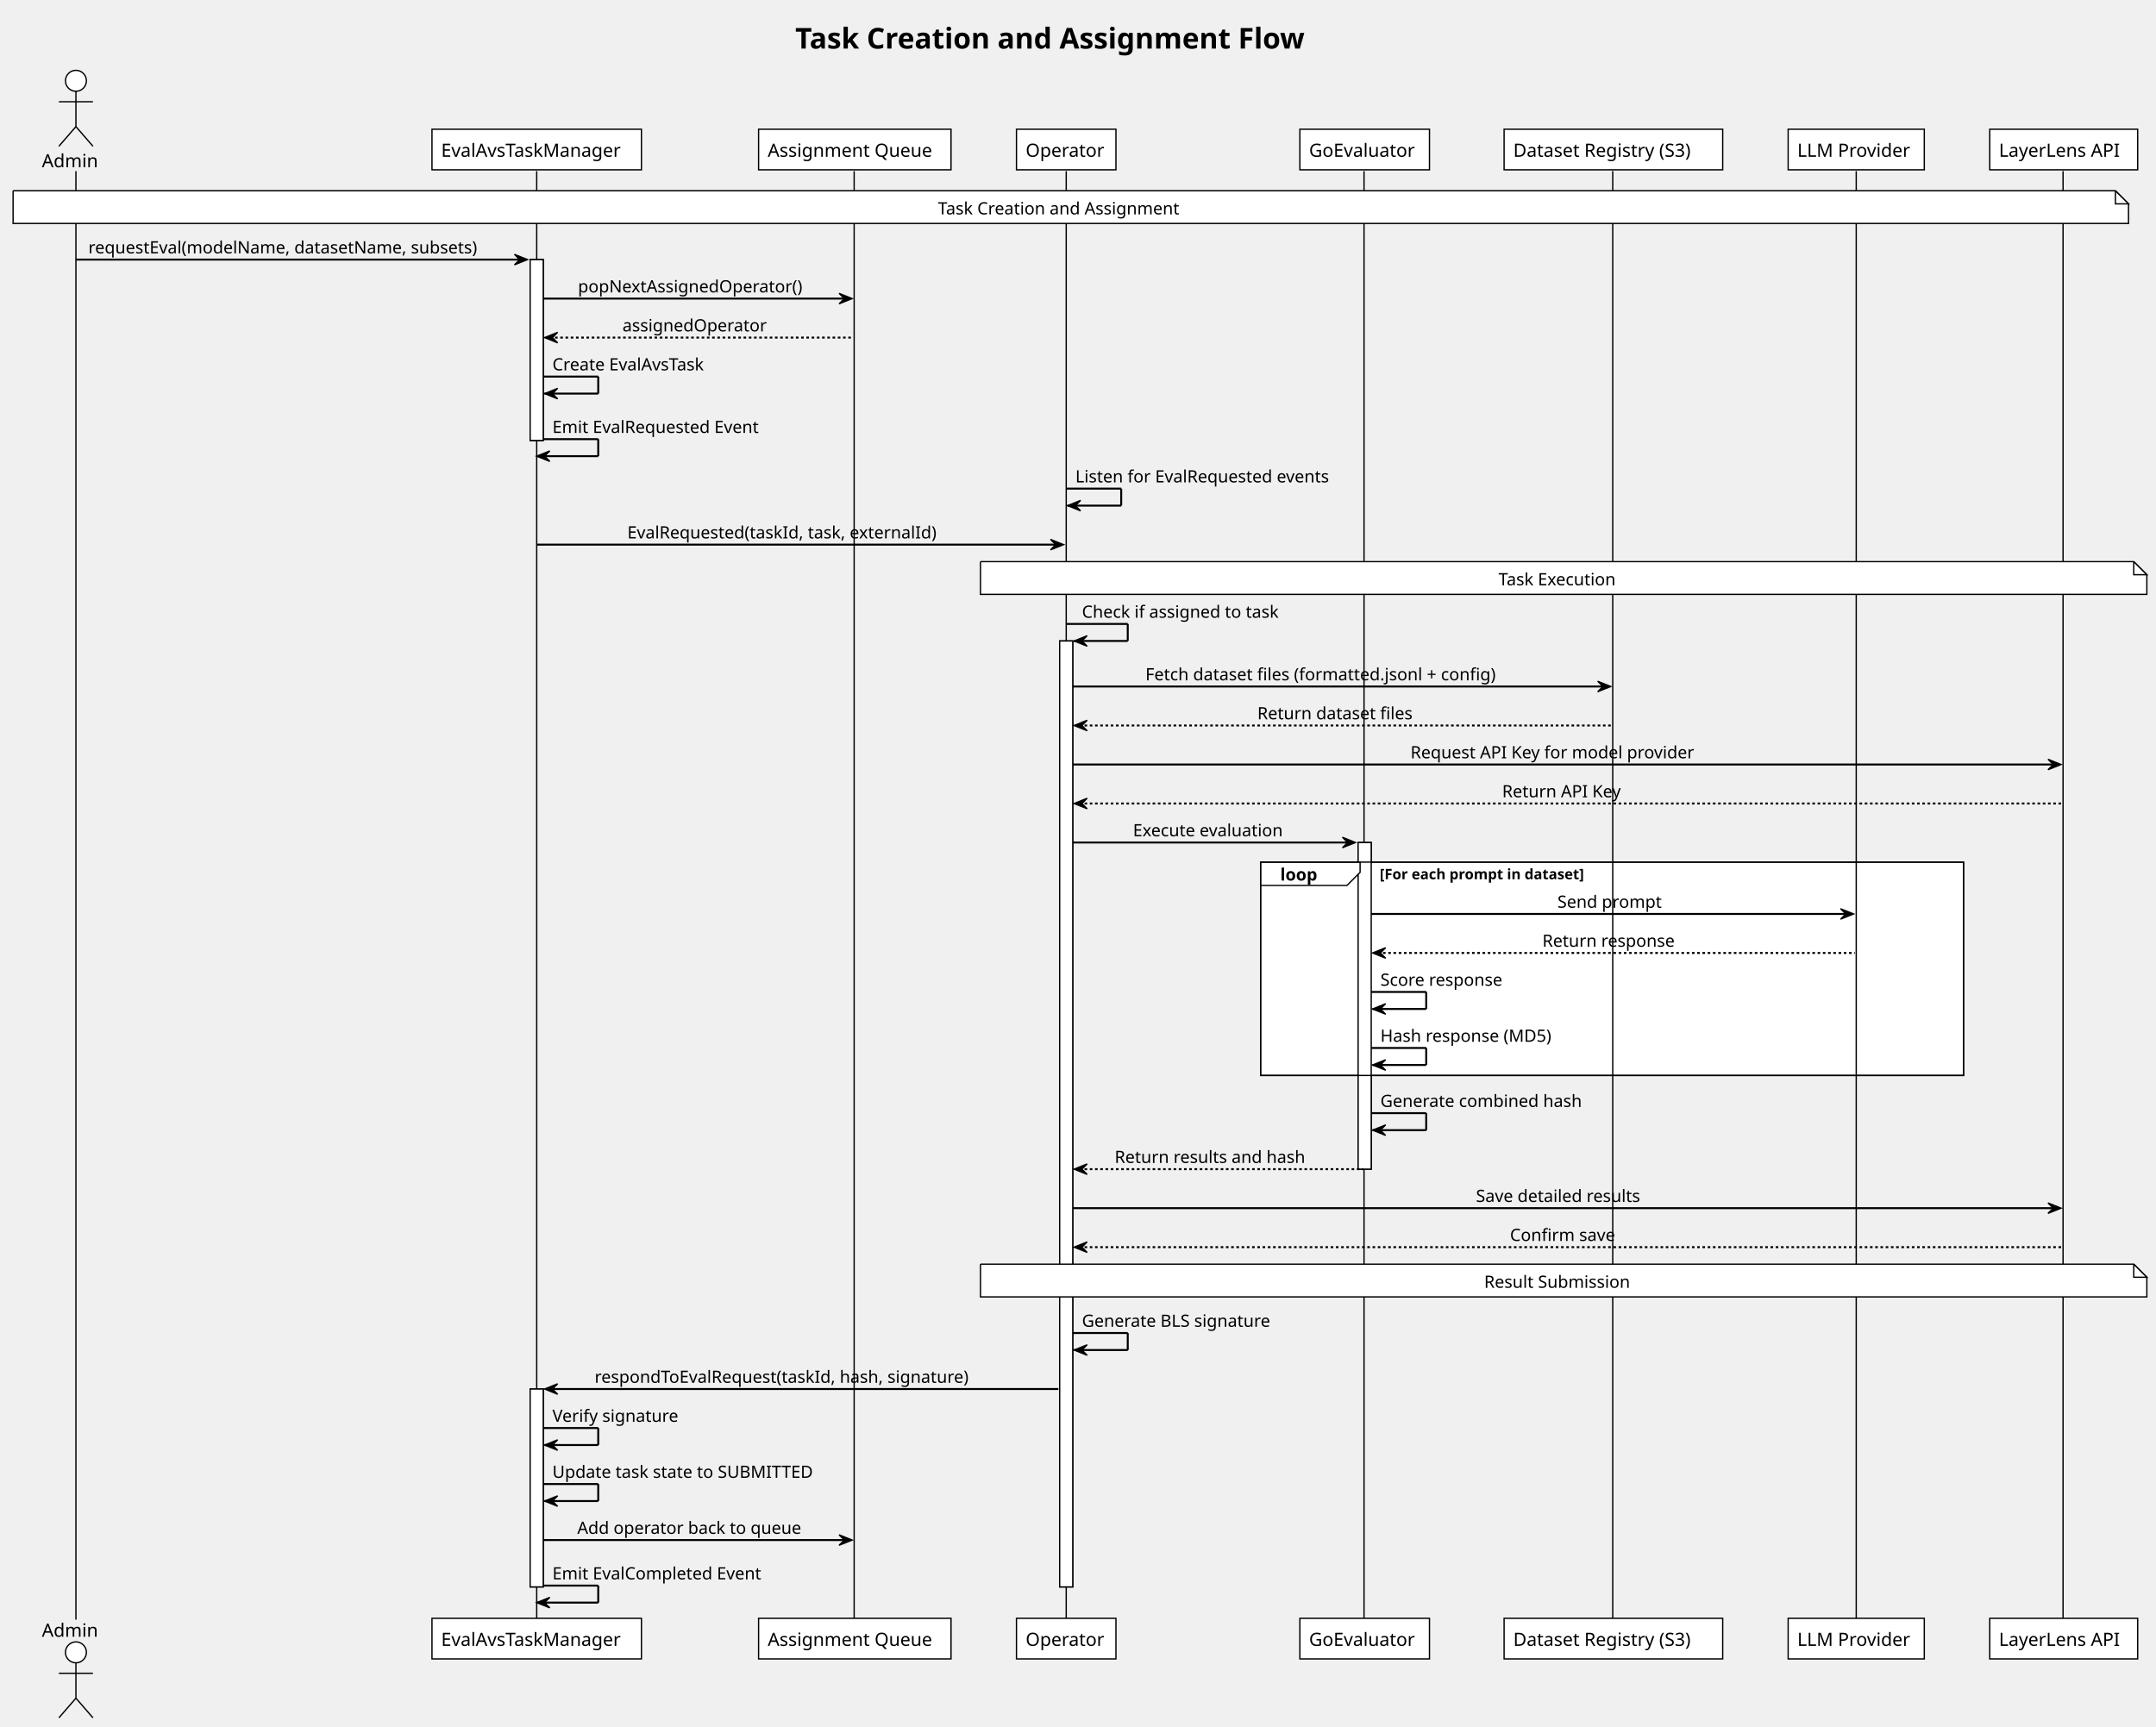
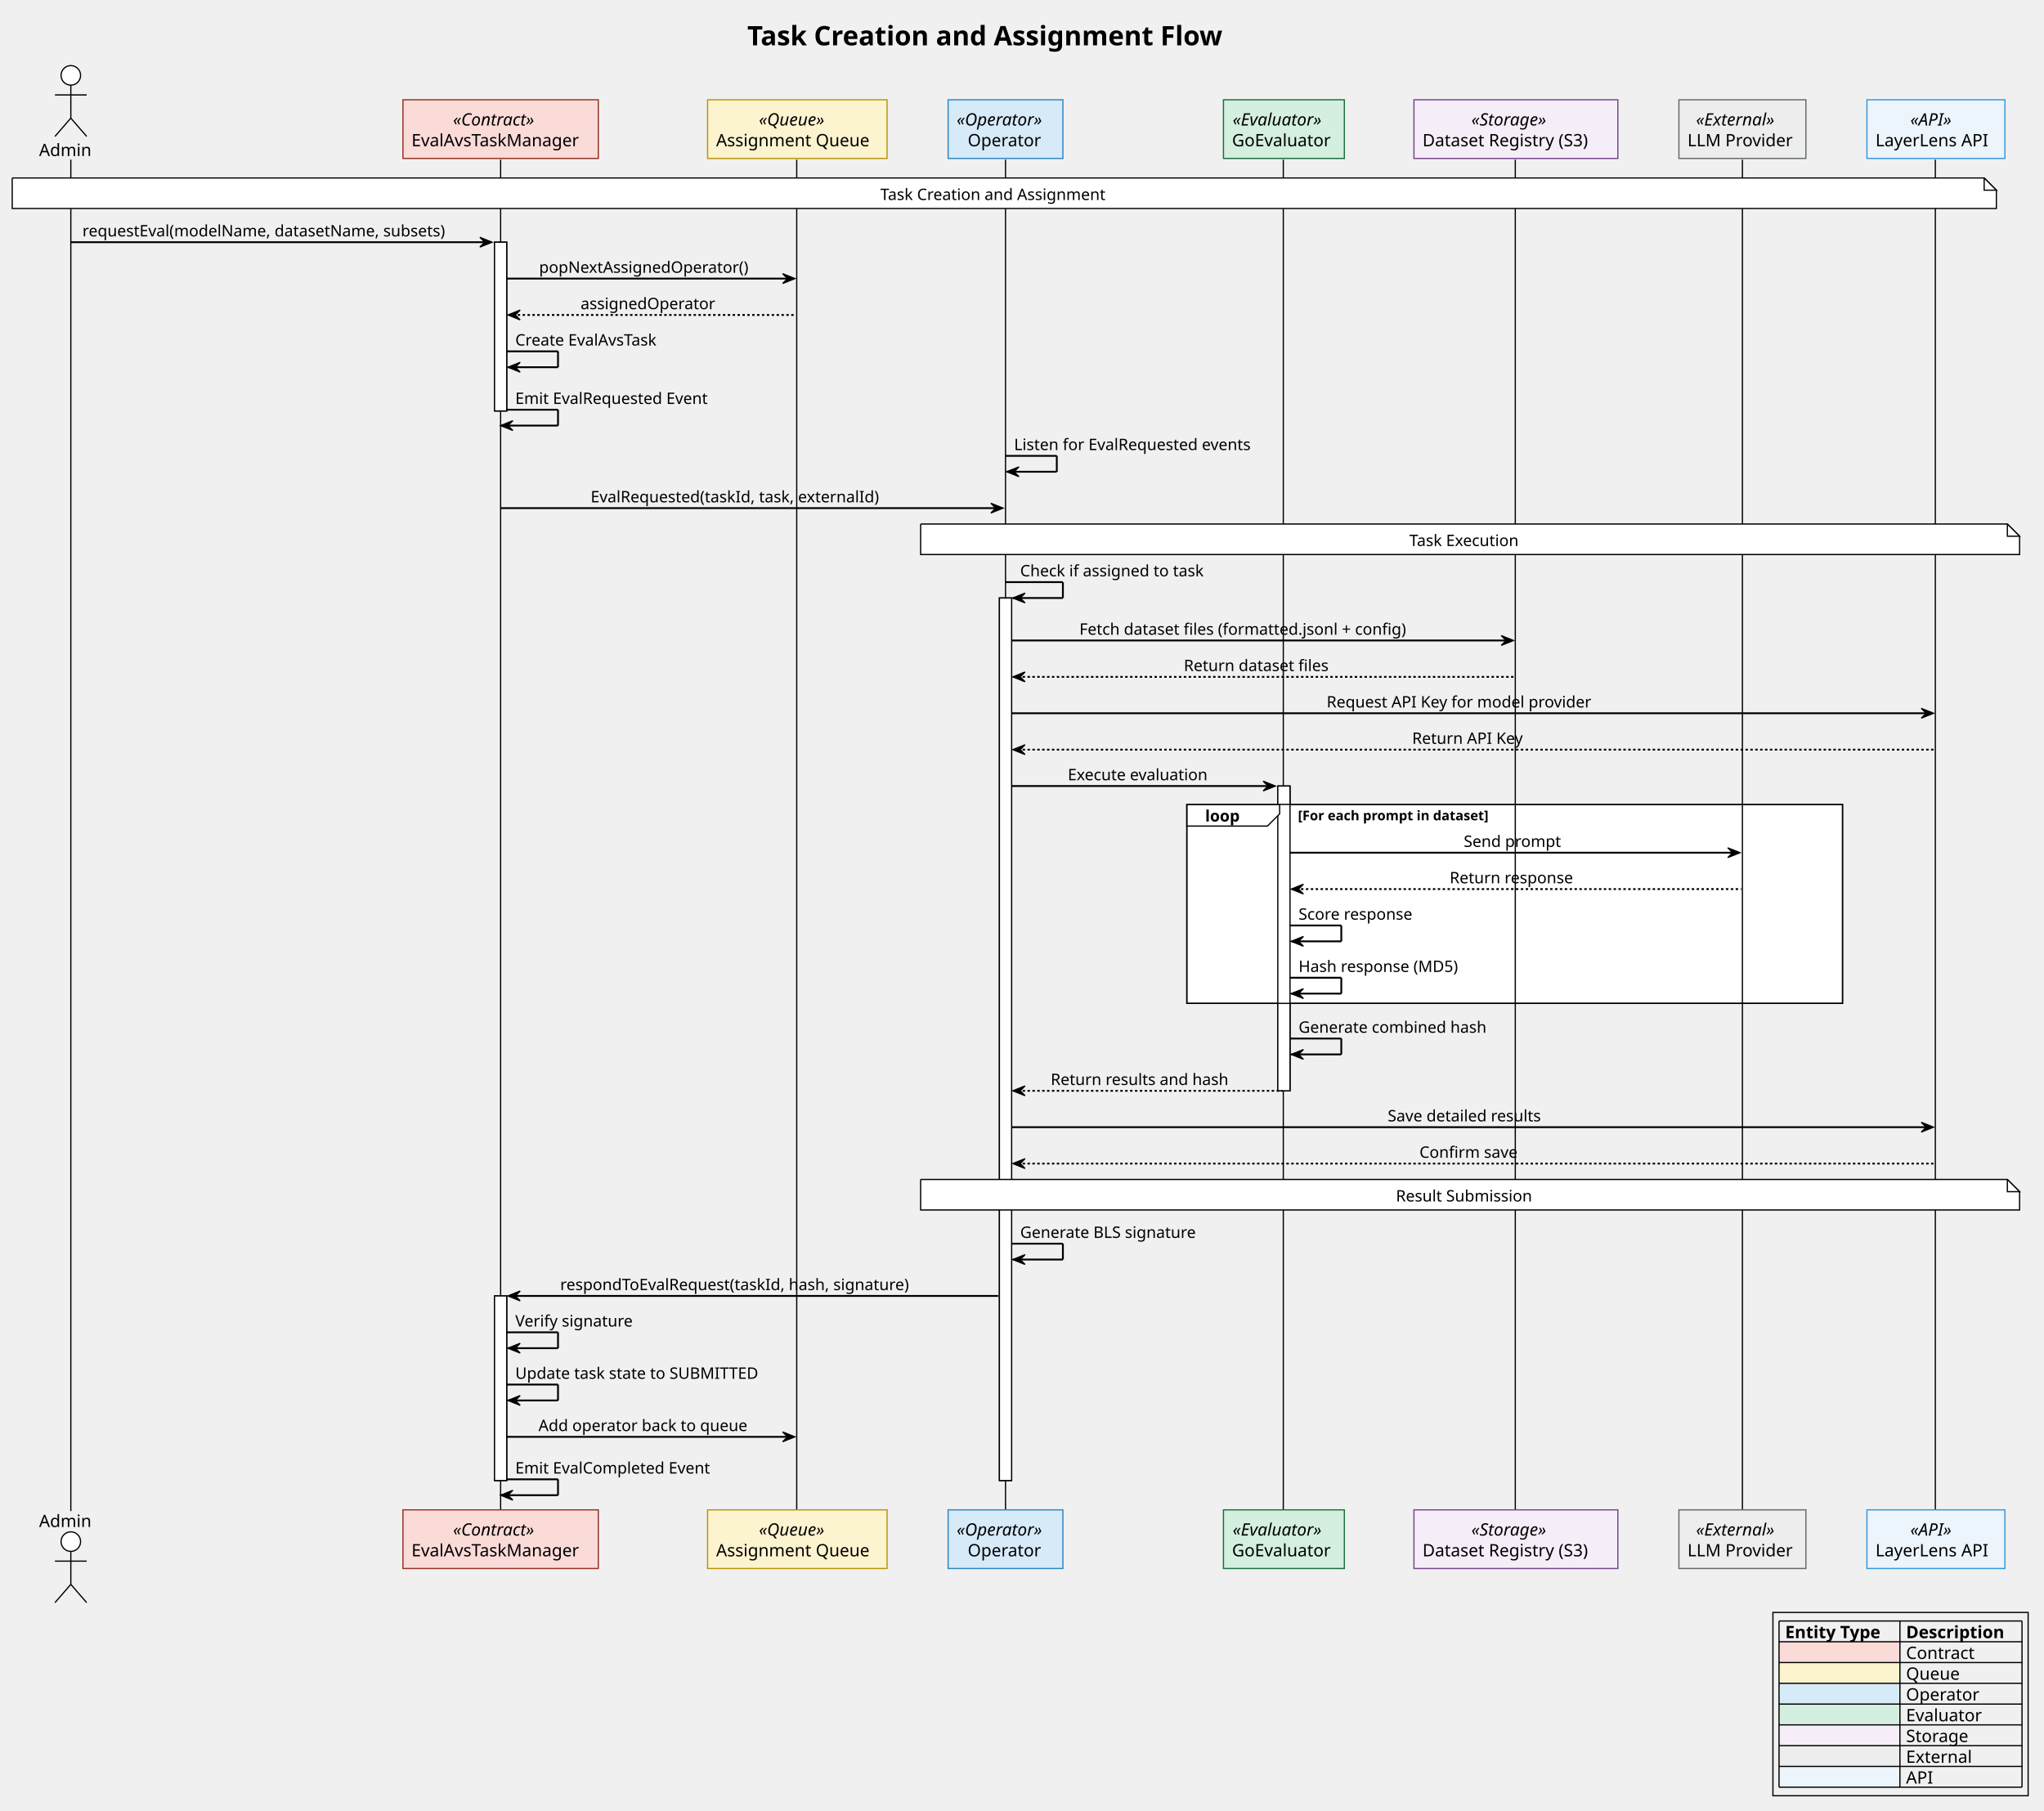
- <svg xmlns="http://www.w3.org/2000/svg" contentStyleType="text/css" height="1319px" preserveAspectRatio="none" style="width:1647px;height:1319px;background:#FFFFFF;" version="1.1" viewBox="0 0 1647 1319" width="1647px" zoomAndPan="magnify">
+ <svg xmlns="http://www.w3.org/2000/svg" contentStyleType="text/css" height="1483px" preserveAspectRatio="none" style="width:1674px;height:1483px;background:#FFFFFF;" version="1.1" viewBox="0 0 1674 1483" width="1674px" zoomAndPan="magnify">
  <defs />
  <g>
-     <text fill="#000000" font-family="Verdana" font-size="22" font-weight="bold" lengthAdjust="spacing" textLength="447" x="607.5" y="37.118">Task Creation and Assignment Flow</text>
+     <text fill="#000000" font-family="Verdana" font-size="22" font-weight="bold" lengthAdjust="spacing" textLength="447" x="612" y="37.118">Task Creation and Assignment Flow</text>
    <rect fill="#FFFFFF" height="138.197" style="stroke:#000000;stroke-width:1.0;" width="10" x="405" y="198.351" />
    <rect fill="#FFFFFF" height="151.197" style="stroke:#000000;stroke-width:1.0;" width="10" x="405" y="1061.333" />
-     <rect fill="#FFFFFF" height="722.786" style="stroke:#000000;stroke-width:1.0;" width="10" x="809.5" y="489.745" />
-     <rect fill="#FFFFFF" height="249.595" style="stroke:#000000;stroke-width:1.0;" width="10" x="1037.5" y="643.742" />
-     <rect fill="#FFFFFF" height="162.997" style="stroke:#000000;stroke-width:1.0;" width="537" x="963" y="658.742" />
+     <rect fill="#FFFFFF" height="722.786" style="stroke:#000000;stroke-width:1.0;" width="10" x="818.5" y="489.745" />
+     <rect fill="#FFFFFF" height="249.595" style="stroke:#000000;stroke-width:1.0;" width="10" x="1046.5" y="643.742" />
+     <rect fill="#FFFFFF" height="162.997" style="stroke:#000000;stroke-width:1.0;" width="537" x="972" y="658.742" />
    <line style="stroke:#000000;stroke-width:1.0;" x1="58" x2="58" y1="130.752" y2="1237.531" />
    <line style="stroke:#000000;stroke-width:1.0;" x1="410" x2="410" y1="130.752" y2="1237.531" />
    <line style="stroke:#000000;stroke-width:1.0;" x1="652.5" x2="652.5" y1="130.752" y2="1237.531" />
-     <line style="stroke:#000000;stroke-width:1.0;" x1="814.5" x2="814.5" y1="130.752" y2="1237.531" />
-     <line style="stroke:#000000;stroke-width:1.0;" x1="1042" x2="1042" y1="130.752" y2="1237.531" />
-     <line style="stroke:#000000;stroke-width:1.0;" x1="1232" x2="1232" y1="130.752" y2="1237.531" />
-     <line style="stroke:#000000;stroke-width:1.0;" x1="1418" x2="1418" y1="130.752" y2="1237.531" />
-     <line style="stroke:#000000;stroke-width:1.0;" x1="1576" x2="1576" y1="130.752" y2="1237.531" />
+     <line style="stroke:#000000;stroke-width:1.0;" x1="823.5" x2="823.5" y1="130.752" y2="1237.531" />
+     <line style="stroke:#000000;stroke-width:1.0;" x1="1051" x2="1051" y1="130.752" y2="1237.531" />
+     <line style="stroke:#000000;stroke-width:1.0;" x1="1241" x2="1241" y1="130.752" y2="1237.531" />
+     <line style="stroke:#000000;stroke-width:1.0;" x1="1427" x2="1427" y1="130.752" y2="1237.531" />
+     <line style="stroke:#000000;stroke-width:1.0;" x1="1585" x2="1585" y1="130.752" y2="1237.531" />
    <text fill="#000000" font-family="Verdana" font-size="14" lengthAdjust="spacing" textLength="46" x="32" y="127.812">Admin</text>
    <ellipse cx="58" cy="61.737" fill="#FFFFFF" rx="8" ry="8" style="stroke:#000000;stroke-width:1.0;" />
    <path d="M58,69.737 L58,96.737 M45,77.737 L71,77.737 M58,96.737 L45,111.737 M58,96.737 L71,111.737 " fill="none" style="stroke:#000000;stroke-width:1.0;" />
    <text fill="#000000" font-family="Verdana" font-size="14" lengthAdjust="spacing" textLength="46" x="32" y="1250.606">Admin</text>
    <ellipse cx="58" cy="1262.545" fill="#FFFFFF" rx="8" ry="8" style="stroke:#000000;stroke-width:1.0;" />
    <path d="M58,1270.545 L58,1297.545 M45,1278.545 L71,1278.545 M58,1297.545 L45,1312.545 M58,1297.545 L71,1312.545 " fill="none" style="stroke:#000000;stroke-width:1.0;" />
-     <rect fill="#FFFFFF" height="31.015" style="stroke:#000000;stroke-width:1.0;" width="160" x="330" y="98.737" />
+     <rect fill="#FADBD8" height="48.029" style="stroke:#943126;stroke-width:1.0;" width="160" x="330" y="81.723" />
+     <text fill="#000000" font-family="Verdana" font-size="14" font-style="italic" lengthAdjust="spacing" textLength="78" x="371" y="102.798">«Contract»</text>
    <text fill="#000000" font-family="Verdana" font-size="14" lengthAdjust="spacing" textLength="146" x="337" y="119.812">EvalAvsTaskManager</text>
-     <rect fill="#FFFFFF" height="31.015" style="stroke:#000000;stroke-width:1.0;" width="160" x="330" y="1236.531" />
-     <text fill="#000000" font-family="Verdana" font-size="14" lengthAdjust="spacing" textLength="146" x="337" y="1257.606">EvalAvsTaskManager</text>
-     <rect fill="#FFFFFF" height="31.015" style="stroke:#000000;stroke-width:1.0;" width="147" x="579.5" y="98.737" />
+     <rect fill="#FADBD8" height="48.029" style="stroke:#943126;stroke-width:1.0;" width="160" x="330" y="1236.531" />
+     <text fill="#000000" font-family="Verdana" font-size="14" font-style="italic" lengthAdjust="spacing" textLength="78" x="371" y="1257.606">«Contract»</text>
+     <text fill="#000000" font-family="Verdana" font-size="14" lengthAdjust="spacing" textLength="146" x="337" y="1274.621">EvalAvsTaskManager</text>
+     <rect fill="#FCF3CF" height="48.029" style="stroke:#B7950B;stroke-width:1.0;" width="147" x="579.5" y="81.723" />
+     <text fill="#000000" font-family="Verdana" font-size="14" font-style="italic" lengthAdjust="spacing" textLength="63" x="621.5" y="102.798">«Queue»</text>
    <text fill="#000000" font-family="Verdana" font-size="14" lengthAdjust="spacing" textLength="133" x="586.5" y="119.812">Assignment Queue</text>
-     <rect fill="#FFFFFF" height="31.015" style="stroke:#000000;stroke-width:1.0;" width="147" x="579.5" y="1236.531" />
-     <text fill="#000000" font-family="Verdana" font-size="14" lengthAdjust="spacing" textLength="133" x="586.5" y="1257.606">Assignment Queue</text>
-     <rect fill="#FFFFFF" height="31.015" style="stroke:#000000;stroke-width:1.0;" width="76" x="776.5" y="98.737" />
-     <text fill="#000000" font-family="Verdana" font-size="14" lengthAdjust="spacing" textLength="62" x="783.5" y="119.812">Operator</text>
-     <rect fill="#FFFFFF" height="31.015" style="stroke:#000000;stroke-width:1.0;" width="76" x="776.5" y="1236.531" />
-     <text fill="#000000" font-family="Verdana" font-size="14" lengthAdjust="spacing" textLength="62" x="783.5" y="1257.606">Operator</text>
-     <rect fill="#FFFFFF" height="31.015" style="stroke:#000000;stroke-width:1.0;" width="99" x="993" y="98.737" />
-     <text fill="#000000" font-family="Verdana" font-size="14" lengthAdjust="spacing" textLength="85" x="1000" y="119.812">GoEvaluator</text>
-     <rect fill="#FFFFFF" height="31.015" style="stroke:#000000;stroke-width:1.0;" width="99" x="993" y="1236.531" />
-     <text fill="#000000" font-family="Verdana" font-size="14" lengthAdjust="spacing" textLength="85" x="1000" y="1257.606">GoEvaluator</text>
-     <rect fill="#FFFFFF" height="31.015" style="stroke:#000000;stroke-width:1.0;" width="167" x="1149" y="98.737" />
-     <text fill="#000000" font-family="Verdana" font-size="14" lengthAdjust="spacing" textLength="153" x="1156" y="119.812">Dataset Registry (S3)</text>
-     <rect fill="#FFFFFF" height="31.015" style="stroke:#000000;stroke-width:1.0;" width="167" x="1149" y="1236.531" />
-     <text fill="#000000" font-family="Verdana" font-size="14" lengthAdjust="spacing" textLength="153" x="1156" y="1257.606">Dataset Registry (S3)</text>
-     <rect fill="#FFFFFF" height="31.015" style="stroke:#000000;stroke-width:1.0;" width="104" x="1366" y="98.737" />
-     <text fill="#000000" font-family="Verdana" font-size="14" lengthAdjust="spacing" textLength="90" x="1373" y="119.812">LLM Provider</text>
-     <rect fill="#FFFFFF" height="31.015" style="stroke:#000000;stroke-width:1.0;" width="104" x="1366" y="1236.531" />
-     <text fill="#000000" font-family="Verdana" font-size="14" lengthAdjust="spacing" textLength="90" x="1373" y="1257.606">LLM Provider</text>
-     <rect fill="#FFFFFF" height="31.015" style="stroke:#000000;stroke-width:1.0;" width="113" x="1520" y="98.737" />
-     <text fill="#000000" font-family="Verdana" font-size="14" lengthAdjust="spacing" textLength="99" x="1527" y="119.812">LayerLens API</text>
-     <rect fill="#FFFFFF" height="31.015" style="stroke:#000000;stroke-width:1.0;" width="113" x="1520" y="1236.531" />
-     <text fill="#000000" font-family="Verdana" font-size="14" lengthAdjust="spacing" textLength="99" x="1527" y="1257.606">LayerLens API</text>
+     <rect fill="#FCF3CF" height="48.029" style="stroke:#B7950B;stroke-width:1.0;" width="147" x="579.5" y="1236.531" />
+     <text fill="#000000" font-family="Verdana" font-size="14" font-style="italic" lengthAdjust="spacing" textLength="63" x="621.5" y="1257.606">«Queue»</text>
+     <text fill="#000000" font-family="Verdana" font-size="14" lengthAdjust="spacing" textLength="133" x="586.5" y="1274.621">Assignment Queue</text>
+     <rect fill="#D6EAF8" height="48.029" style="stroke:#2E86C1;stroke-width:1.0;" width="94" x="776.5" y="81.723" />
+     <text fill="#000000" font-family="Verdana" font-size="14" font-style="italic" lengthAdjust="spacing" textLength="80" x="783.5" y="102.798">«Operator»</text>
+     <text fill="#000000" font-family="Verdana" font-size="14" lengthAdjust="spacing" textLength="62" x="792.5" y="119.812">Operator</text>
+     <rect fill="#D6EAF8" height="48.029" style="stroke:#2E86C1;stroke-width:1.0;" width="94" x="776.5" y="1236.531" />
+     <text fill="#000000" font-family="Verdana" font-size="14" font-style="italic" lengthAdjust="spacing" textLength="80" x="783.5" y="1257.606">«Operator»</text>
+     <text fill="#000000" font-family="Verdana" font-size="14" lengthAdjust="spacing" textLength="62" x="792.5" y="1274.621">Operator</text>
+     <rect fill="#D4EFDF" height="48.029" style="stroke:#196F3D;stroke-width:1.0;" width="99" x="1002" y="81.723" />
+     <text fill="#000000" font-family="Verdana" font-size="14" font-style="italic" lengthAdjust="spacing" textLength="84" x="1009.5" y="102.798">«Evaluator»</text>
+     <text fill="#000000" font-family="Verdana" font-size="14" lengthAdjust="spacing" textLength="85" x="1009" y="119.812">GoEvaluator</text>
+     <rect fill="#D4EFDF" height="48.029" style="stroke:#196F3D;stroke-width:1.0;" width="99" x="1002" y="1236.531" />
+     <text fill="#000000" font-family="Verdana" font-size="14" font-style="italic" lengthAdjust="spacing" textLength="84" x="1009.5" y="1257.606">«Evaluator»</text>
+     <text fill="#000000" font-family="Verdana" font-size="14" lengthAdjust="spacing" textLength="85" x="1009" y="1274.621">GoEvaluator</text>
+     <rect fill="#F5EEF8" height="48.029" style="stroke:#76448A;stroke-width:1.0;" width="167" x="1158" y="81.723" />
+     <text fill="#000000" font-family="Verdana" font-size="14" font-style="italic" lengthAdjust="spacing" textLength="73" x="1205" y="102.798">«Storage»</text>
+     <text fill="#000000" font-family="Verdana" font-size="14" lengthAdjust="spacing" textLength="153" x="1165" y="119.812">Dataset Registry (S3)</text>
+     <rect fill="#F5EEF8" height="48.029" style="stroke:#76448A;stroke-width:1.0;" width="167" x="1158" y="1236.531" />
+     <text fill="#000000" font-family="Verdana" font-size="14" font-style="italic" lengthAdjust="spacing" textLength="73" x="1205" y="1257.606">«Storage»</text>
+     <text fill="#000000" font-family="Verdana" font-size="14" lengthAdjust="spacing" textLength="153" x="1165" y="1274.621">Dataset Registry (S3)</text>
+     <rect fill="#EDEDED" height="48.029" style="stroke:#616A6B;stroke-width:1.0;" width="104" x="1375" y="81.723" />
+     <text fill="#000000" font-family="Verdana" font-size="14" font-style="italic" lengthAdjust="spacing" textLength="76" x="1389" y="102.798">«External»</text>
+     <text fill="#000000" font-family="Verdana" font-size="14" lengthAdjust="spacing" textLength="90" x="1382" y="119.812">LLM Provider</text>
+     <rect fill="#EDEDED" height="48.029" style="stroke:#616A6B;stroke-width:1.0;" width="104" x="1375" y="1236.531" />
+     <text fill="#000000" font-family="Verdana" font-size="14" font-style="italic" lengthAdjust="spacing" textLength="76" x="1389" y="1257.606">«External»</text>
+     <text fill="#000000" font-family="Verdana" font-size="14" lengthAdjust="spacing" textLength="90" x="1382" y="1274.621">LLM Provider</text>
+     <rect fill="#EBF5FB" height="48.029" style="stroke:#3498DB;stroke-width:1.0;" width="113" x="1529" y="81.723" />
+     <text fill="#000000" font-family="Verdana" font-size="14" font-style="italic" lengthAdjust="spacing" textLength="42" x="1564.5" y="102.798">«API»</text>
+     <text fill="#000000" font-family="Verdana" font-size="14" lengthAdjust="spacing" textLength="99" x="1536" y="119.812">LayerLens API</text>
+     <rect fill="#EBF5FB" height="48.029" style="stroke:#3498DB;stroke-width:1.0;" width="113" x="1529" y="1236.531" />
+     <text fill="#000000" font-family="Verdana" font-size="14" font-style="italic" lengthAdjust="spacing" textLength="42" x="1564.5" y="1257.606">«API»</text>
+     <text fill="#000000" font-family="Verdana" font-size="14" lengthAdjust="spacing" textLength="99" x="1536" y="1274.621">LayerLens API</text>
    <rect fill="#FFFFFF" height="138.197" style="stroke:#000000;stroke-width:1.0;" width="10" x="405" y="198.351" />
    <rect fill="#FFFFFF" height="151.197" style="stroke:#000000;stroke-width:1.0;" width="10" x="405" y="1061.333" />
-     <rect fill="#FFFFFF" height="722.786" style="stroke:#000000;stroke-width:1.0;" width="10" x="809.5" y="489.745" />
-     <rect fill="#FFFFFF" height="249.595" style="stroke:#000000;stroke-width:1.0;" width="10" x="1037.5" y="643.742" />
-     <path d="M10,145.752 L10,170.752 L1626,170.752 L1626,155.752 L1616,145.752 L10,145.752 " fill="#FFFFFF" style="stroke:#000000;stroke-width:1.0;" />
-     <path d="M1616,145.752 L1616,155.752 L1626,155.752 L1616,145.752 " fill="#FFFFFF" style="stroke:#000000;stroke-width:1.0;" />
-     <text fill="#000000" font-family="Verdana" font-size="13" lengthAdjust="spacing" textLength="203" x="716.5" y="163.822">Task Creation and Assignment</text>
+     <rect fill="#FFFFFF" height="722.786" style="stroke:#000000;stroke-width:1.0;" width="10" x="818.5" y="489.745" />
+     <rect fill="#FFFFFF" height="249.595" style="stroke:#000000;stroke-width:1.0;" width="10" x="1046.5" y="643.742" />
+     <path d="M10,145.752 L10,170.752 L1635,170.752 L1635,155.752 L1625,145.752 L10,145.752 " fill="#FFFFFF" style="stroke:#000000;stroke-width:1.0;" />
+     <path d="M1625,145.752 L1625,155.752 L1635,155.752 L1625,145.752 " fill="#FFFFFF" style="stroke:#000000;stroke-width:1.0;" />
+     <text fill="#000000" font-family="Verdana" font-size="13" lengthAdjust="spacing" textLength="203" x="721" y="163.822">Task Creation and Assignment</text>
    <polygon fill="#000000" points="393,194.351,403,198.351,393,202.351,397,198.351" style="stroke:#000000;stroke-width:1.0;" />
    <line style="stroke:#000000;stroke-width:1.5;" x1="58" x2="399" y1="198.351" y2="198.351" />
    <text fill="#000000" font-family="Verdana" font-size="13" lengthAdjust="spacing" textLength="328" x="67.5" y="193.621">requestEval(modelName, datasetName, subsets)</text>
    <polygon fill="#000000" points="641,224.15,651,228.15,641,232.15,645,228.15" style="stroke:#000000;stroke-width:1.0;" />
    <line style="stroke:#000000;stroke-width:1.5;" x1="415" x2="647" y1="228.15" y2="228.15" />
    <text fill="#000000" font-family="Verdana" font-size="13" lengthAdjust="spacing" textLength="185" x="441.5" y="223.42">popNextAssignedOperator()</text>
    <polygon fill="#000000" points="426,253.949,416,257.949,426,261.949,422,257.949" style="stroke:#000000;stroke-width:1.0;" />
    <line style="stroke:#000000;stroke-width:1.5;stroke-dasharray:2.0,2.0;" x1="420" x2="652" y1="257.949" y2="257.949" />
    <text fill="#000000" font-family="Verdana" font-size="13" lengthAdjust="spacing" textLength="117" x="475.5" y="253.22">assignedOperator</text>
    <line style="stroke:#000000;stroke-width:1.5;" x1="415" x2="457" y1="287.748" y2="287.748" />
    <line style="stroke:#000000;stroke-width:1.5;" x1="457" x2="457" y1="287.748" y2="300.748" />
    <line style="stroke:#000000;stroke-width:1.5;" x1="416" x2="457" y1="300.748" y2="300.748" />
    <polygon fill="#000000" points="426,296.748,416,300.748,426,304.748,422,300.748" style="stroke:#000000;stroke-width:1.0;" />
    <text fill="#000000" font-family="Verdana" font-size="13" lengthAdjust="spacing" textLength="132" x="422" y="283.019">Create EvalAvsTask</text>
    <line style="stroke:#000000;stroke-width:1.5;" x1="415" x2="457" y1="335.548" y2="335.548" />
    <line style="stroke:#000000;stroke-width:1.5;" x1="457" x2="457" y1="335.548" y2="348.548" />
    <line style="stroke:#000000;stroke-width:1.5;" x1="410" x2="457" y1="348.548" y2="348.548" />
    <polygon fill="#000000" points="420,344.548,410,348.548,420,352.548,416,348.548" style="stroke:#000000;stroke-width:1.0;" />
    <text fill="#000000" font-family="Verdana" font-size="13" lengthAdjust="spacing" textLength="174" x="422" y="330.818">Emit EvalRequested Event</text>
-     <line style="stroke:#000000;stroke-width:1.5;" x1="814.5" x2="856.5" y1="373.347" y2="373.347" />
-     <line style="stroke:#000000;stroke-width:1.5;" x1="856.5" x2="856.5" y1="373.347" y2="386.347" />
-     <line style="stroke:#000000;stroke-width:1.5;" x1="815.5" x2="856.5" y1="386.347" y2="386.347" />
-     <polygon fill="#000000" points="825.5,382.347,815.5,386.347,825.5,390.347,821.5,386.347" style="stroke:#000000;stroke-width:1.0;" />
-     <text fill="#000000" font-family="Verdana" font-size="13" lengthAdjust="spacing" textLength="214" x="821.5" y="368.618">Listen for EvalRequested events</text>
-     <polygon fill="#000000" points="802.5,412.147,812.5,416.147,802.5,420.147,806.5,416.147" style="stroke:#000000;stroke-width:1.0;" />
-     <line style="stroke:#000000;stroke-width:1.5;" x1="410" x2="808.5" y1="416.147" y2="416.147" />
-     <text fill="#000000" font-family="Verdana" font-size="13" lengthAdjust="spacing" textLength="266" x="479.25" y="411.417">EvalRequested(taskId, task, externalId)</text>
-     <path d="M749,429.147 L749,454.147 L1640,454.147 L1640,439.147 L1630,429.147 L749,429.147 " fill="#FFFFFF" style="stroke:#000000;stroke-width:1.0;" />
-     <path d="M1630,429.147 L1630,439.147 L1640,439.147 L1630,429.147 " fill="#FFFFFF" style="stroke:#000000;stroke-width:1.0;" />
-     <text fill="#000000" font-family="Verdana" font-size="13" lengthAdjust="spacing" textLength="100" x="1144.75" y="447.216">Task Execution</text>
-     <line style="stroke:#000000;stroke-width:1.5;" x1="814.5" x2="861.5" y1="476.745" y2="476.745" />
-     <line style="stroke:#000000;stroke-width:1.5;" x1="861.5" x2="861.5" y1="476.745" y2="489.745" />
-     <line style="stroke:#000000;stroke-width:1.5;" x1="820.5" x2="861.5" y1="489.745" y2="489.745" />
-     <polygon fill="#000000" points="830.5,485.745,820.5,489.745,830.5,493.745,826.5,489.745" style="stroke:#000000;stroke-width:1.0;" />
-     <text fill="#000000" font-family="Verdana" font-size="13" lengthAdjust="spacing" textLength="168" x="826.5" y="472.016">Check if assigned to task</text>
-     <polygon fill="#000000" points="1220.5,520.544,1230.5,524.544,1220.5,528.544,1224.5,524.544" style="stroke:#000000;stroke-width:1.0;" />
-     <line style="stroke:#000000;stroke-width:1.5;" x1="819.5" x2="1226.5" y1="524.544" y2="524.544" />
-     <text fill="#000000" font-family="Verdana" font-size="13" lengthAdjust="spacing" textLength="302" x="875" y="519.815">Fetch dataset files (formatted.jsonl + config)</text>
-     <polygon fill="#000000" points="830.5,550.344,820.5,554.344,830.5,558.344,826.5,554.344" style="stroke:#000000;stroke-width:1.0;" />
-     <line style="stroke:#000000;stroke-width:1.5;stroke-dasharray:2.0,2.0;" x1="824.5" x2="1231.5" y1="554.344" y2="554.344" />
-     <text fill="#000000" font-family="Verdana" font-size="13" lengthAdjust="spacing" textLength="131" x="960.5" y="549.614">Return dataset files</text>
-     <polygon fill="#000000" points="1564.5,580.143,1574.5,584.143,1564.5,588.143,1568.5,584.143" style="stroke:#000000;stroke-width:1.0;" />
-     <line style="stroke:#000000;stroke-width:1.5;" x1="819.5" x2="1570.5" y1="584.143" y2="584.143" />
-     <text fill="#000000" font-family="Verdana" font-size="13" lengthAdjust="spacing" textLength="241" x="1077.5" y="579.414">Request API Key for model provider</text>
-     <polygon fill="#000000" points="830.5,609.942,820.5,613.942,830.5,617.942,826.5,613.942" style="stroke:#000000;stroke-width:1.0;" />
-     <line style="stroke:#000000;stroke-width:1.5;stroke-dasharray:2.0,2.0;" x1="824.5" x2="1575.5" y1="613.942" y2="613.942" />
-     <text fill="#000000" font-family="Verdana" font-size="13" lengthAdjust="spacing" textLength="101" x="1147.5" y="609.213">Return API Key</text>
-     <polygon fill="#000000" points="1025.5,639.742,1035.5,643.742,1025.5,647.742,1029.5,643.742" style="stroke:#000000;stroke-width:1.0;" />
-     <line style="stroke:#000000;stroke-width:1.5;" x1="819.5" x2="1031.5" y1="643.742" y2="643.742" />
-     <text fill="#000000" font-family="Verdana" font-size="13" lengthAdjust="spacing" textLength="126" x="865.5" y="639.012">Execute evaluation</text>
-     <path d="M963,658.742 L1039,658.742 L1039,666.541 L1029,676.541 L963,676.541 L963,658.742 " fill="#FFFFFF" style="stroke:#000000;stroke-width:1.0;" />
-     <rect fill="none" height="162.997" style="stroke:#000000;stroke-width:1.0;" width="537" x="963" y="658.742" />
-     <text fill="#000000" font-family="Verdana" font-size="13" font-weight="bold" lengthAdjust="spacing" textLength="31" x="978" y="672.812">loop</text>
-     <text fill="#000000" font-family="Verdana" font-size="11" font-weight="bold" lengthAdjust="spacing" textLength="180" x="1054" y="671.801">[For each prompt in dataset]</text>
-     <polygon fill="#000000" points="1406,694.34,1416,698.34,1406,702.34,1410,698.34" style="stroke:#000000;stroke-width:1.0;" />
-     <line style="stroke:#000000;stroke-width:1.5;" x1="1047.5" x2="1412" y1="698.34" y2="698.34" />
-     <text fill="#000000" font-family="Verdana" font-size="13" lengthAdjust="spacing" textLength="86" x="1189.75" y="693.611">Send prompt</text>
-     <polygon fill="#000000" points="1058.5,724.14,1048.5,728.14,1058.5,732.14,1054.5,728.14" style="stroke:#000000;stroke-width:1.0;" />
-     <line style="stroke:#000000;stroke-width:1.5;stroke-dasharray:2.0,2.0;" x1="1052.5" x2="1417" y1="728.14" y2="728.14" />
-     <text fill="#000000" font-family="Verdana" font-size="13" lengthAdjust="spacing" textLength="109" x="1178.25" y="723.41">Return response</text>
-     <line style="stroke:#000000;stroke-width:1.5;" x1="1047.5" x2="1089.5" y1="757.939" y2="757.939" />
-     <line style="stroke:#000000;stroke-width:1.5;" x1="1089.5" x2="1089.5" y1="757.939" y2="770.939" />
-     <line style="stroke:#000000;stroke-width:1.5;" x1="1048.5" x2="1089.5" y1="770.939" y2="770.939" />
-     <polygon fill="#000000" points="1058.5,766.939,1048.5,770.939,1058.5,774.939,1054.5,770.939" style="stroke:#000000;stroke-width:1.0;" />
-     <text fill="#000000" font-family="Verdana" font-size="13" lengthAdjust="spacing" textLength="103" x="1054.5" y="753.21">Score response</text>
-     <line style="stroke:#000000;stroke-width:1.5;" x1="1047.5" x2="1089.5" y1="800.738" y2="800.738" />
-     <line style="stroke:#000000;stroke-width:1.5;" x1="1089.5" x2="1089.5" y1="800.738" y2="813.738" />
-     <line style="stroke:#000000;stroke-width:1.5;" x1="1048.5" x2="1089.5" y1="813.738" y2="813.738" />
-     <polygon fill="#000000" points="1058.5,809.738,1048.5,813.738,1058.5,817.738,1054.5,813.738" style="stroke:#000000;stroke-width:1.0;" />
-     <text fill="#000000" font-family="Verdana" font-size="13" lengthAdjust="spacing" textLength="144" x="1054.5" y="796.009">Hash response (MD5)</text>
-     <line style="stroke:#000000;stroke-width:1.5;" x1="1047.5" x2="1089.5" y1="850.538" y2="850.538" />
-     <line style="stroke:#000000;stroke-width:1.5;" x1="1089.5" x2="1089.5" y1="850.538" y2="863.538" />
-     <line style="stroke:#000000;stroke-width:1.5;" x1="1048.5" x2="1089.5" y1="863.538" y2="863.538" />
-     <polygon fill="#000000" points="1058.5,859.538,1048.5,863.538,1058.5,867.538,1054.5,863.538" style="stroke:#000000;stroke-width:1.0;" />
-     <text fill="#000000" font-family="Verdana" font-size="13" lengthAdjust="spacing" textLength="166" x="1054.5" y="845.808">Generate combined hash</text>
-     <polygon fill="#000000" points="830.5,889.337,820.5,893.337,830.5,897.337,826.5,893.337" style="stroke:#000000;stroke-width:1.0;" />
-     <line style="stroke:#000000;stroke-width:1.5;stroke-dasharray:2.0,2.0;" x1="824.5" x2="1041.5" y1="893.337" y2="893.337" />
-     <text fill="#000000" font-family="Verdana" font-size="13" lengthAdjust="spacing" textLength="159" x="851.5" y="888.607">Return results and hash</text>
-     <polygon fill="#000000" points="1564.5,919.136,1574.5,923.136,1564.5,927.136,1568.5,923.136" style="stroke:#000000;stroke-width:1.0;" />
-     <line style="stroke:#000000;stroke-width:1.5;" x1="819.5" x2="1570.5" y1="923.136" y2="923.136" />
-     <text fill="#000000" font-family="Verdana" font-size="13" lengthAdjust="spacing" textLength="141" x="1127.5" y="918.407">Save detailed results</text>
-     <polygon fill="#000000" points="830.5,948.936,820.5,952.936,830.5,956.936,826.5,952.936" style="stroke:#000000;stroke-width:1.0;" />
-     <line style="stroke:#000000;stroke-width:1.5;stroke-dasharray:2.0,2.0;" x1="824.5" x2="1575.5" y1="952.936" y2="952.936" />
-     <text fill="#000000" font-family="Verdana" font-size="13" lengthAdjust="spacing" textLength="89" x="1153.5" y="948.206">Confirm save</text>
-     <path d="M749,965.936 L749,990.936 L1640,990.936 L1640,975.936 L1630,965.936 L749,965.936 " fill="#FFFFFF" style="stroke:#000000;stroke-width:1.0;" />
-     <path d="M1630,965.936 L1630,975.936 L1640,975.936 L1630,965.936 " fill="#FFFFFF" style="stroke:#000000;stroke-width:1.0;" />
-     <text fill="#000000" font-family="Verdana" font-size="13" lengthAdjust="spacing" textLength="122" x="1133.75" y="984.005">Result Submission</text>
-     <line style="stroke:#000000;stroke-width:1.5;" x1="819.5" x2="861.5" y1="1018.534" y2="1018.534" />
-     <line style="stroke:#000000;stroke-width:1.5;" x1="861.5" x2="861.5" y1="1018.534" y2="1031.534" />
-     <line style="stroke:#000000;stroke-width:1.5;" x1="820.5" x2="861.5" y1="1031.534" y2="1031.534" />
-     <polygon fill="#000000" points="830.5,1027.534,820.5,1031.534,830.5,1035.534,826.5,1031.534" style="stroke:#000000;stroke-width:1.0;" />
-     <text fill="#000000" font-family="Verdana" font-size="13" lengthAdjust="spacing" textLength="158" x="826.5" y="1013.805">Generate BLS signature</text>
+     <line style="stroke:#000000;stroke-width:1.5;" x1="823.5" x2="865.5" y1="373.347" y2="373.347" />
+     <line style="stroke:#000000;stroke-width:1.5;" x1="865.5" x2="865.5" y1="373.347" y2="386.347" />
+     <line style="stroke:#000000;stroke-width:1.5;" x1="824.5" x2="865.5" y1="386.347" y2="386.347" />
+     <polygon fill="#000000" points="834.5,382.347,824.5,386.347,834.5,390.347,830.5,386.347" style="stroke:#000000;stroke-width:1.0;" />
+     <text fill="#000000" font-family="Verdana" font-size="13" lengthAdjust="spacing" textLength="214" x="830.5" y="368.618">Listen for EvalRequested events</text>
+     <polygon fill="#000000" points="811.5,412.147,821.5,416.147,811.5,420.147,815.5,416.147" style="stroke:#000000;stroke-width:1.0;" />
+     <line style="stroke:#000000;stroke-width:1.5;" x1="410" x2="817.5" y1="416.147" y2="416.147" />
+     <text fill="#000000" font-family="Verdana" font-size="13" lengthAdjust="spacing" textLength="266" x="483.75" y="411.417">EvalRequested(taskId, task, externalId)</text>
+     <path d="M754,429.147 L754,454.147 L1654,454.147 L1654,439.147 L1644,429.147 L754,429.147 " fill="#FFFFFF" style="stroke:#000000;stroke-width:1.0;" />
+     <path d="M1644,429.147 L1644,439.147 L1654,439.147 L1644,429.147 " fill="#FFFFFF" style="stroke:#000000;stroke-width:1.0;" />
+     <text fill="#000000" font-family="Verdana" font-size="13" lengthAdjust="spacing" textLength="100" x="1154.25" y="447.216">Task Execution</text>
+     <line style="stroke:#000000;stroke-width:1.5;" x1="823.5" x2="870.5" y1="476.745" y2="476.745" />
+     <line style="stroke:#000000;stroke-width:1.5;" x1="870.5" x2="870.5" y1="476.745" y2="489.745" />
+     <line style="stroke:#000000;stroke-width:1.5;" x1="829.5" x2="870.5" y1="489.745" y2="489.745" />
+     <polygon fill="#000000" points="839.5,485.745,829.5,489.745,839.5,493.745,835.5,489.745" style="stroke:#000000;stroke-width:1.0;" />
+     <text fill="#000000" font-family="Verdana" font-size="13" lengthAdjust="spacing" textLength="168" x="835.5" y="472.016">Check if assigned to task</text>
+     <polygon fill="#000000" points="1229.5,520.544,1239.5,524.544,1229.5,528.544,1233.5,524.544" style="stroke:#000000;stroke-width:1.0;" />
+     <line style="stroke:#000000;stroke-width:1.5;" x1="828.5" x2="1235.5" y1="524.544" y2="524.544" />
+     <text fill="#000000" font-family="Verdana" font-size="13" lengthAdjust="spacing" textLength="302" x="884" y="519.815">Fetch dataset files (formatted.jsonl + config)</text>
+     <polygon fill="#000000" points="839.5,550.344,829.5,554.344,839.5,558.344,835.5,554.344" style="stroke:#000000;stroke-width:1.0;" />
+     <line style="stroke:#000000;stroke-width:1.5;stroke-dasharray:2.0,2.0;" x1="833.5" x2="1240.5" y1="554.344" y2="554.344" />
+     <text fill="#000000" font-family="Verdana" font-size="13" lengthAdjust="spacing" textLength="131" x="969.5" y="549.614">Return dataset files</text>
+     <polygon fill="#000000" points="1573.5,580.143,1583.5,584.143,1573.5,588.143,1577.5,584.143" style="stroke:#000000;stroke-width:1.0;" />
+     <line style="stroke:#000000;stroke-width:1.5;" x1="828.5" x2="1579.5" y1="584.143" y2="584.143" />
+     <text fill="#000000" font-family="Verdana" font-size="13" lengthAdjust="spacing" textLength="241" x="1086.5" y="579.414">Request API Key for model provider</text>
+     <polygon fill="#000000" points="839.5,609.942,829.5,613.942,839.5,617.942,835.5,613.942" style="stroke:#000000;stroke-width:1.0;" />
+     <line style="stroke:#000000;stroke-width:1.5;stroke-dasharray:2.0,2.0;" x1="833.5" x2="1584.5" y1="613.942" y2="613.942" />
+     <text fill="#000000" font-family="Verdana" font-size="13" lengthAdjust="spacing" textLength="101" x="1156.5" y="609.213">Return API Key</text>
+     <polygon fill="#000000" points="1034.5,639.742,1044.5,643.742,1034.5,647.742,1038.5,643.742" style="stroke:#000000;stroke-width:1.0;" />
+     <line style="stroke:#000000;stroke-width:1.5;" x1="828.5" x2="1040.5" y1="643.742" y2="643.742" />
+     <text fill="#000000" font-family="Verdana" font-size="13" lengthAdjust="spacing" textLength="126" x="874.5" y="639.012">Execute evaluation</text>
+     <path d="M972,658.742 L1048,658.742 L1048,666.541 L1038,676.541 L972,676.541 L972,658.742 " fill="#FFFFFF" style="stroke:#000000;stroke-width:1.0;" />
+     <rect fill="none" height="162.997" style="stroke:#000000;stroke-width:1.0;" width="537" x="972" y="658.742" />
+     <text fill="#000000" font-family="Verdana" font-size="13" font-weight="bold" lengthAdjust="spacing" textLength="31" x="987" y="672.812">loop</text>
+     <text fill="#000000" font-family="Verdana" font-size="11" font-weight="bold" lengthAdjust="spacing" textLength="180" x="1063" y="671.801">[For each prompt in dataset]</text>
+     <polygon fill="#000000" points="1415,694.34,1425,698.34,1415,702.34,1419,698.34" style="stroke:#000000;stroke-width:1.0;" />
+     <line style="stroke:#000000;stroke-width:1.5;" x1="1056.5" x2="1421" y1="698.34" y2="698.34" />
+     <text fill="#000000" font-family="Verdana" font-size="13" lengthAdjust="spacing" textLength="86" x="1198.75" y="693.611">Send prompt</text>
+     <polygon fill="#000000" points="1067.5,724.14,1057.5,728.14,1067.5,732.14,1063.5,728.14" style="stroke:#000000;stroke-width:1.0;" />
+     <line style="stroke:#000000;stroke-width:1.5;stroke-dasharray:2.0,2.0;" x1="1061.5" x2="1426" y1="728.14" y2="728.14" />
+     <text fill="#000000" font-family="Verdana" font-size="13" lengthAdjust="spacing" textLength="109" x="1187.25" y="723.41">Return response</text>
+     <line style="stroke:#000000;stroke-width:1.5;" x1="1056.5" x2="1098.5" y1="757.939" y2="757.939" />
+     <line style="stroke:#000000;stroke-width:1.5;" x1="1098.5" x2="1098.5" y1="757.939" y2="770.939" />
+     <line style="stroke:#000000;stroke-width:1.5;" x1="1057.5" x2="1098.5" y1="770.939" y2="770.939" />
+     <polygon fill="#000000" points="1067.5,766.939,1057.5,770.939,1067.5,774.939,1063.5,770.939" style="stroke:#000000;stroke-width:1.0;" />
+     <text fill="#000000" font-family="Verdana" font-size="13" lengthAdjust="spacing" textLength="103" x="1063.5" y="753.21">Score response</text>
+     <line style="stroke:#000000;stroke-width:1.5;" x1="1056.5" x2="1098.5" y1="800.738" y2="800.738" />
+     <line style="stroke:#000000;stroke-width:1.5;" x1="1098.5" x2="1098.5" y1="800.738" y2="813.738" />
+     <line style="stroke:#000000;stroke-width:1.5;" x1="1057.5" x2="1098.5" y1="813.738" y2="813.738" />
+     <polygon fill="#000000" points="1067.5,809.738,1057.5,813.738,1067.5,817.738,1063.5,813.738" style="stroke:#000000;stroke-width:1.0;" />
+     <text fill="#000000" font-family="Verdana" font-size="13" lengthAdjust="spacing" textLength="144" x="1063.5" y="796.009">Hash response (MD5)</text>
+     <line style="stroke:#000000;stroke-width:1.5;" x1="1056.5" x2="1098.5" y1="850.538" y2="850.538" />
+     <line style="stroke:#000000;stroke-width:1.5;" x1="1098.5" x2="1098.5" y1="850.538" y2="863.538" />
+     <line style="stroke:#000000;stroke-width:1.5;" x1="1057.5" x2="1098.5" y1="863.538" y2="863.538" />
+     <polygon fill="#000000" points="1067.5,859.538,1057.5,863.538,1067.5,867.538,1063.5,863.538" style="stroke:#000000;stroke-width:1.0;" />
+     <text fill="#000000" font-family="Verdana" font-size="13" lengthAdjust="spacing" textLength="166" x="1063.5" y="845.808">Generate combined hash</text>
+     <polygon fill="#000000" points="839.5,889.337,829.5,893.337,839.5,897.337,835.5,893.337" style="stroke:#000000;stroke-width:1.0;" />
+     <line style="stroke:#000000;stroke-width:1.5;stroke-dasharray:2.0,2.0;" x1="833.5" x2="1050.5" y1="893.337" y2="893.337" />
+     <text fill="#000000" font-family="Verdana" font-size="13" lengthAdjust="spacing" textLength="159" x="860.5" y="888.607">Return results and hash</text>
+     <polygon fill="#000000" points="1573.5,919.136,1583.5,923.136,1573.5,927.136,1577.5,923.136" style="stroke:#000000;stroke-width:1.0;" />
+     <line style="stroke:#000000;stroke-width:1.5;" x1="828.5" x2="1579.5" y1="923.136" y2="923.136" />
+     <text fill="#000000" font-family="Verdana" font-size="13" lengthAdjust="spacing" textLength="141" x="1136.5" y="918.407">Save detailed results</text>
+     <polygon fill="#000000" points="839.5,948.936,829.5,952.936,839.5,956.936,835.5,952.936" style="stroke:#000000;stroke-width:1.0;" />
+     <line style="stroke:#000000;stroke-width:1.5;stroke-dasharray:2.0,2.0;" x1="833.5" x2="1584.5" y1="952.936" y2="952.936" />
+     <text fill="#000000" font-family="Verdana" font-size="13" lengthAdjust="spacing" textLength="89" x="1162.5" y="948.206">Confirm save</text>
+     <path d="M754,965.936 L754,990.936 L1654,990.936 L1654,975.936 L1644,965.936 L754,965.936 " fill="#FFFFFF" style="stroke:#000000;stroke-width:1.0;" />
+     <path d="M1644,965.936 L1644,975.936 L1654,975.936 L1644,965.936 " fill="#FFFFFF" style="stroke:#000000;stroke-width:1.0;" />
+     <text fill="#000000" font-family="Verdana" font-size="13" lengthAdjust="spacing" textLength="122" x="1143.25" y="984.005">Result Submission</text>
+     <line style="stroke:#000000;stroke-width:1.5;" x1="828.5" x2="870.5" y1="1018.534" y2="1018.534" />
+     <line style="stroke:#000000;stroke-width:1.5;" x1="870.5" x2="870.5" y1="1018.534" y2="1031.534" />
+     <line style="stroke:#000000;stroke-width:1.5;" x1="829.5" x2="870.5" y1="1031.534" y2="1031.534" />
+     <polygon fill="#000000" points="839.5,1027.534,829.5,1031.534,839.5,1035.534,835.5,1031.534" style="stroke:#000000;stroke-width:1.0;" />
+     <text fill="#000000" font-family="Verdana" font-size="13" lengthAdjust="spacing" textLength="158" x="835.5" y="1013.805">Generate BLS signature</text>
    <polygon fill="#000000" points="426,1057.333,416,1061.333,426,1065.333,422,1061.333" style="stroke:#000000;stroke-width:1.0;" />
-     <line style="stroke:#000000;stroke-width:1.5;" x1="420" x2="808.5" y1="1061.333" y2="1061.333" />
-     <text fill="#000000" font-family="Verdana" font-size="13" lengthAdjust="spacing" textLength="316" x="454.25" y="1056.604">respondToEvalRequest(taskId, hash, signature)</text>
+     <line style="stroke:#000000;stroke-width:1.5;" x1="420" x2="817.5" y1="1061.333" y2="1061.333" />
+     <text fill="#000000" font-family="Verdana" font-size="13" lengthAdjust="spacing" textLength="316" x="458.75" y="1056.604">respondToEvalRequest(taskId, hash, signature)</text>
    <line style="stroke:#000000;stroke-width:1.5;" x1="415" x2="457" y1="1091.133" y2="1091.133" />
    <line style="stroke:#000000;stroke-width:1.5;" x1="457" x2="457" y1="1091.133" y2="1104.133" />
    <line style="stroke:#000000;stroke-width:1.5;" x1="416" x2="457" y1="1104.133" y2="1104.133" />
    <polygon fill="#000000" points="426,1100.133,416,1104.133,426,1108.133,422,1104.133" style="stroke:#000000;stroke-width:1.0;" />
    <text fill="#000000" font-family="Verdana" font-size="13" lengthAdjust="spacing" textLength="107" x="422" y="1086.403">Verify signature</text>
    <line style="stroke:#000000;stroke-width:1.5;" x1="415" x2="457" y1="1133.932" y2="1133.932" />
    <line style="stroke:#000000;stroke-width:1.5;" x1="457" x2="457" y1="1133.932" y2="1146.932" />
    <line style="stroke:#000000;stroke-width:1.5;" x1="416" x2="457" y1="1146.932" y2="1146.932" />
    <polygon fill="#000000" points="426,1142.932,416,1146.932,426,1150.932,422,1146.932" style="stroke:#000000;stroke-width:1.0;" />
    <text fill="#000000" font-family="Verdana" font-size="13" lengthAdjust="spacing" textLength="219" x="422" y="1129.203">Update task state to SUBMITTED</text>
    <polygon fill="#000000" points="641,1172.731,651,1176.731,641,1180.731,645,1176.731" style="stroke:#000000;stroke-width:1.0;" />
    <line style="stroke:#000000;stroke-width:1.5;" x1="415" x2="647" y1="1176.731" y2="1176.731" />
    <text fill="#000000" font-family="Verdana" font-size="13" lengthAdjust="spacing" textLength="186" x="441" y="1172.002">Add operator back to queue</text>
    <line style="stroke:#000000;stroke-width:1.5;" x1="415" x2="457" y1="1211.531" y2="1211.531" />
    <line style="stroke:#000000;stroke-width:1.5;" x1="457" x2="457" y1="1211.531" y2="1224.531" />
    <line style="stroke:#000000;stroke-width:1.5;" x1="410" x2="457" y1="1224.531" y2="1224.531" />
    <polygon fill="#000000" points="420,1220.531,410,1224.531,420,1228.531,416,1224.531" style="stroke:#000000;stroke-width:1.0;" />
    <text fill="#000000" font-family="Verdana" font-size="13" lengthAdjust="spacing" textLength="176" x="422" y="1206.801">Emit EvalCompleted Event</text>
+     <rect fill="none" height="150.117" id="_legend" style="stroke:#000000;stroke-width:1.0;" width="209" x="1452" y="1320.545" />
+     <text fill="#000000" font-family="Verdana" font-size="14" font-weight="bold" lengthAdjust="spacing" textLength="89" x="1462" y="1341.621">Entity Type</text>
+     <text fill="#000000" font-family="Verdana" font-size="14" font-weight="bold" lengthAdjust="spacing" textLength="90" x="1561" y="1341.621">Description</text>
+     <rect fill="#FADBD8" height="17.015" style="stroke:none;stroke-width:1.0;" width="99" x="1457" y="1344.56" />
+     <text fill="#000000" font-family="Verdana" font-size="14" lengthAdjust="spacing" textLength="5" x="1457" y="1358.635"> </text>
+     <text fill="#000000" font-family="Verdana" font-size="14" lengthAdjust="spacing" textLength="60" x="1561" y="1358.635">Contract</text>
+     <rect fill="#FCF3CF" height="17.015" style="stroke:none;stroke-width:1.0;" width="99" x="1457" y="1361.575" />
+     <text fill="#000000" font-family="Verdana" font-size="14" lengthAdjust="spacing" textLength="5" x="1457" y="1375.65"> </text>
+     <text fill="#000000" font-family="Verdana" font-size="14" lengthAdjust="spacing" textLength="45" x="1561" y="1375.65">Queue</text>
+     <rect fill="#D6EAF8" height="17.015" style="stroke:none;stroke-width:1.0;" width="99" x="1457" y="1378.589" />
+     <text fill="#000000" font-family="Verdana" font-size="14" lengthAdjust="spacing" textLength="5" x="1457" y="1392.665"> </text>
+     <text fill="#000000" font-family="Verdana" font-size="14" lengthAdjust="spacing" textLength="62" x="1561" y="1392.665">Operator</text>
+     <rect fill="#D4EFDF" height="17.015" style="stroke:none;stroke-width:1.0;" width="99" x="1457" y="1395.604" />
+     <text fill="#000000" font-family="Verdana" font-size="14" lengthAdjust="spacing" textLength="5" x="1457" y="1409.679"> </text>
+     <text fill="#000000" font-family="Verdana" font-size="14" lengthAdjust="spacing" textLength="66" x="1561" y="1409.679">Evaluator</text>
+     <rect fill="#F5EEF8" height="17.015" style="stroke:none;stroke-width:1.0;" width="99" x="1457" y="1412.619" />
+     <text fill="#000000" font-family="Verdana" font-size="14" lengthAdjust="spacing" textLength="5" x="1457" y="1426.694"> </text>
+     <text fill="#000000" font-family="Verdana" font-size="14" lengthAdjust="spacing" textLength="55" x="1561" y="1426.694">Storage</text>
+     <rect fill="#EDEDED" height="17.015" style="stroke:none;stroke-width:1.0;" width="99" x="1457" y="1429.633" />
+     <text fill="#000000" font-family="Verdana" font-size="14" lengthAdjust="spacing" textLength="5" x="1457" y="1443.708"> </text>
+     <text fill="#000000" font-family="Verdana" font-size="14" lengthAdjust="spacing" textLength="58" x="1561" y="1443.708">External</text>
+     <rect fill="#EBF5FB" height="17.015" style="stroke:none;stroke-width:1.0;" width="99" x="1457" y="1446.648" />
+     <text fill="#000000" font-family="Verdana" font-size="14" lengthAdjust="spacing" textLength="5" x="1457" y="1460.723"> </text>
+     <text fill="#000000" font-family="Verdana" font-size="14" lengthAdjust="spacing" textLength="24" x="1561" y="1460.723">API</text>
+     <line style="stroke:#000000;stroke-width:1.0;" x1="1457" x2="1656" y1="1327.545" y2="1327.545" />
+     <line style="stroke:#000000;stroke-width:1.0;" x1="1457" x2="1656" y1="1344.56" y2="1344.56" />
+     <line style="stroke:#000000;stroke-width:1.0;" x1="1457" x2="1656" y1="1361.575" y2="1361.575" />
+     <line style="stroke:#000000;stroke-width:1.0;" x1="1457" x2="1656" y1="1378.589" y2="1378.589" />
+     <line style="stroke:#000000;stroke-width:1.0;" x1="1457" x2="1656" y1="1395.604" y2="1395.604" />
+     <line style="stroke:#000000;stroke-width:1.0;" x1="1457" x2="1656" y1="1412.619" y2="1412.619" />
+     <line style="stroke:#000000;stroke-width:1.0;" x1="1457" x2="1656" y1="1429.633" y2="1429.633" />
+     <line style="stroke:#000000;stroke-width:1.0;" x1="1457" x2="1656" y1="1446.648" y2="1446.648" />
+     <line style="stroke:#000000;stroke-width:1.0;" x1="1457" x2="1656" y1="1463.663" y2="1463.663" />
+     <line style="stroke:#000000;stroke-width:1.0;" x1="1457" x2="1457" y1="1327.545" y2="1463.663" />
+     <line style="stroke:#000000;stroke-width:1.0;" x1="1556" x2="1556" y1="1327.545" y2="1463.663" />
+     <line style="stroke:#000000;stroke-width:1.0;" x1="1656" x2="1656" y1="1327.545" y2="1463.663" />
  </g>
</svg>
